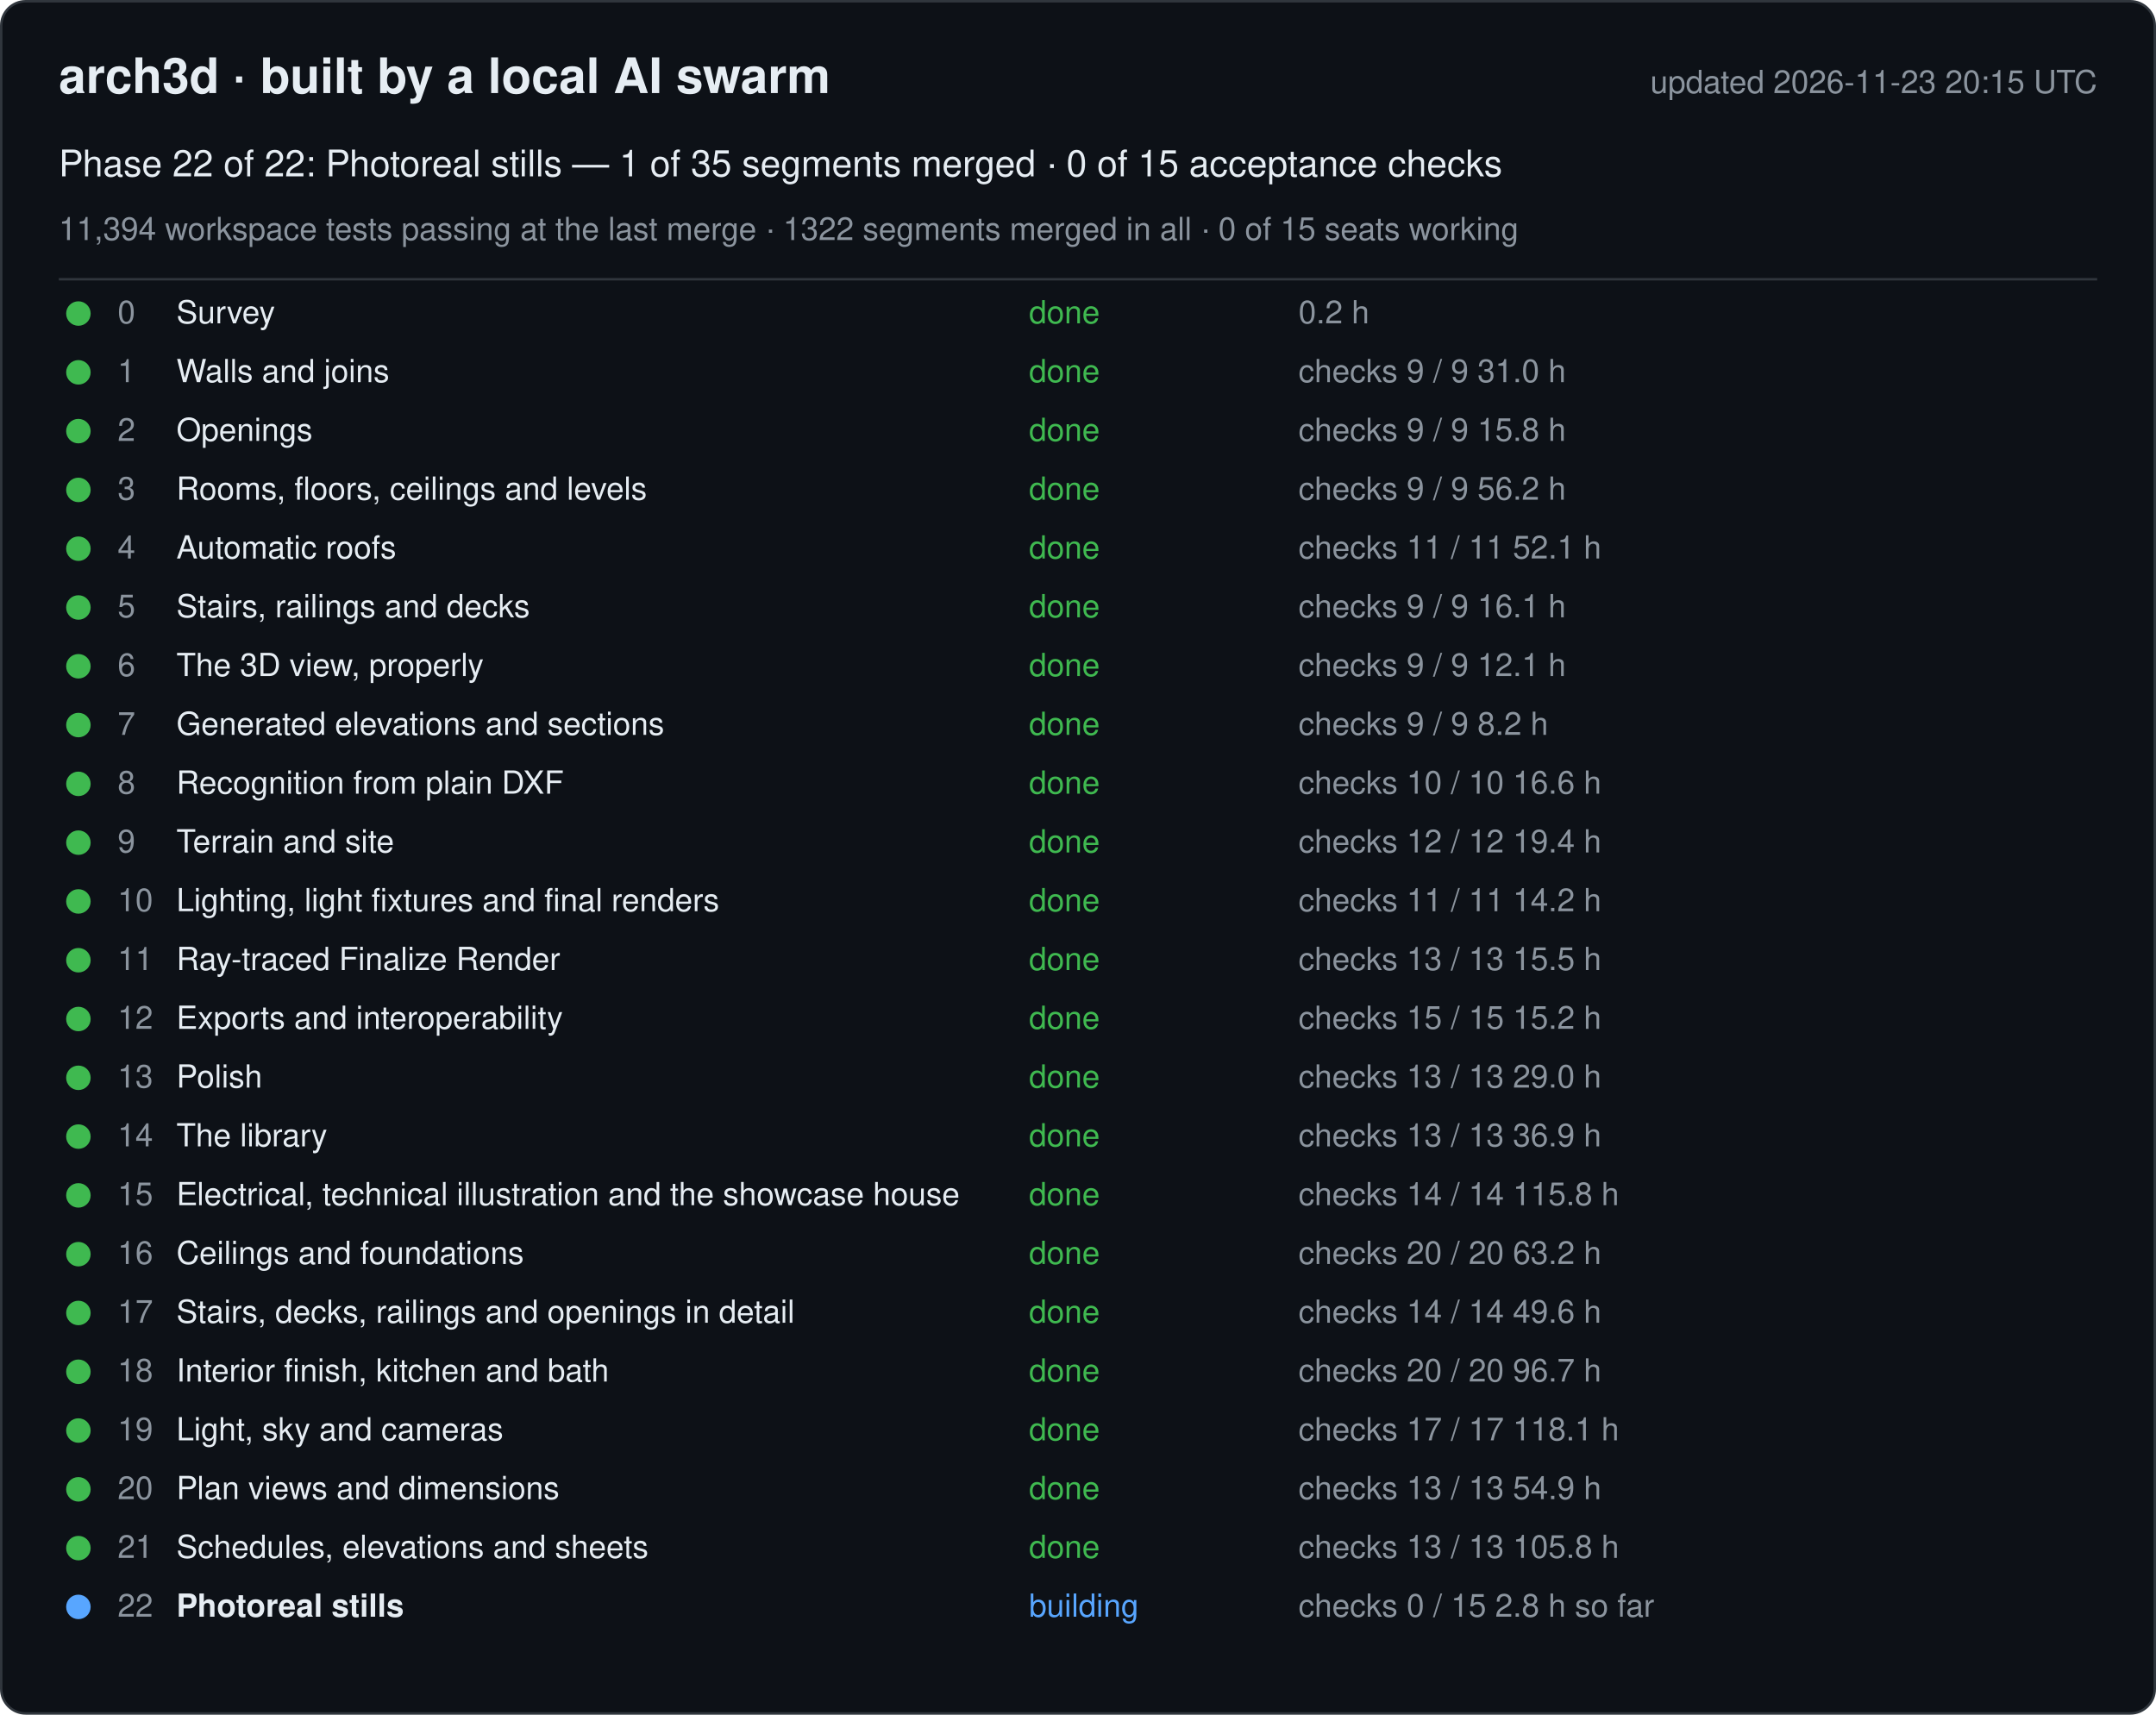
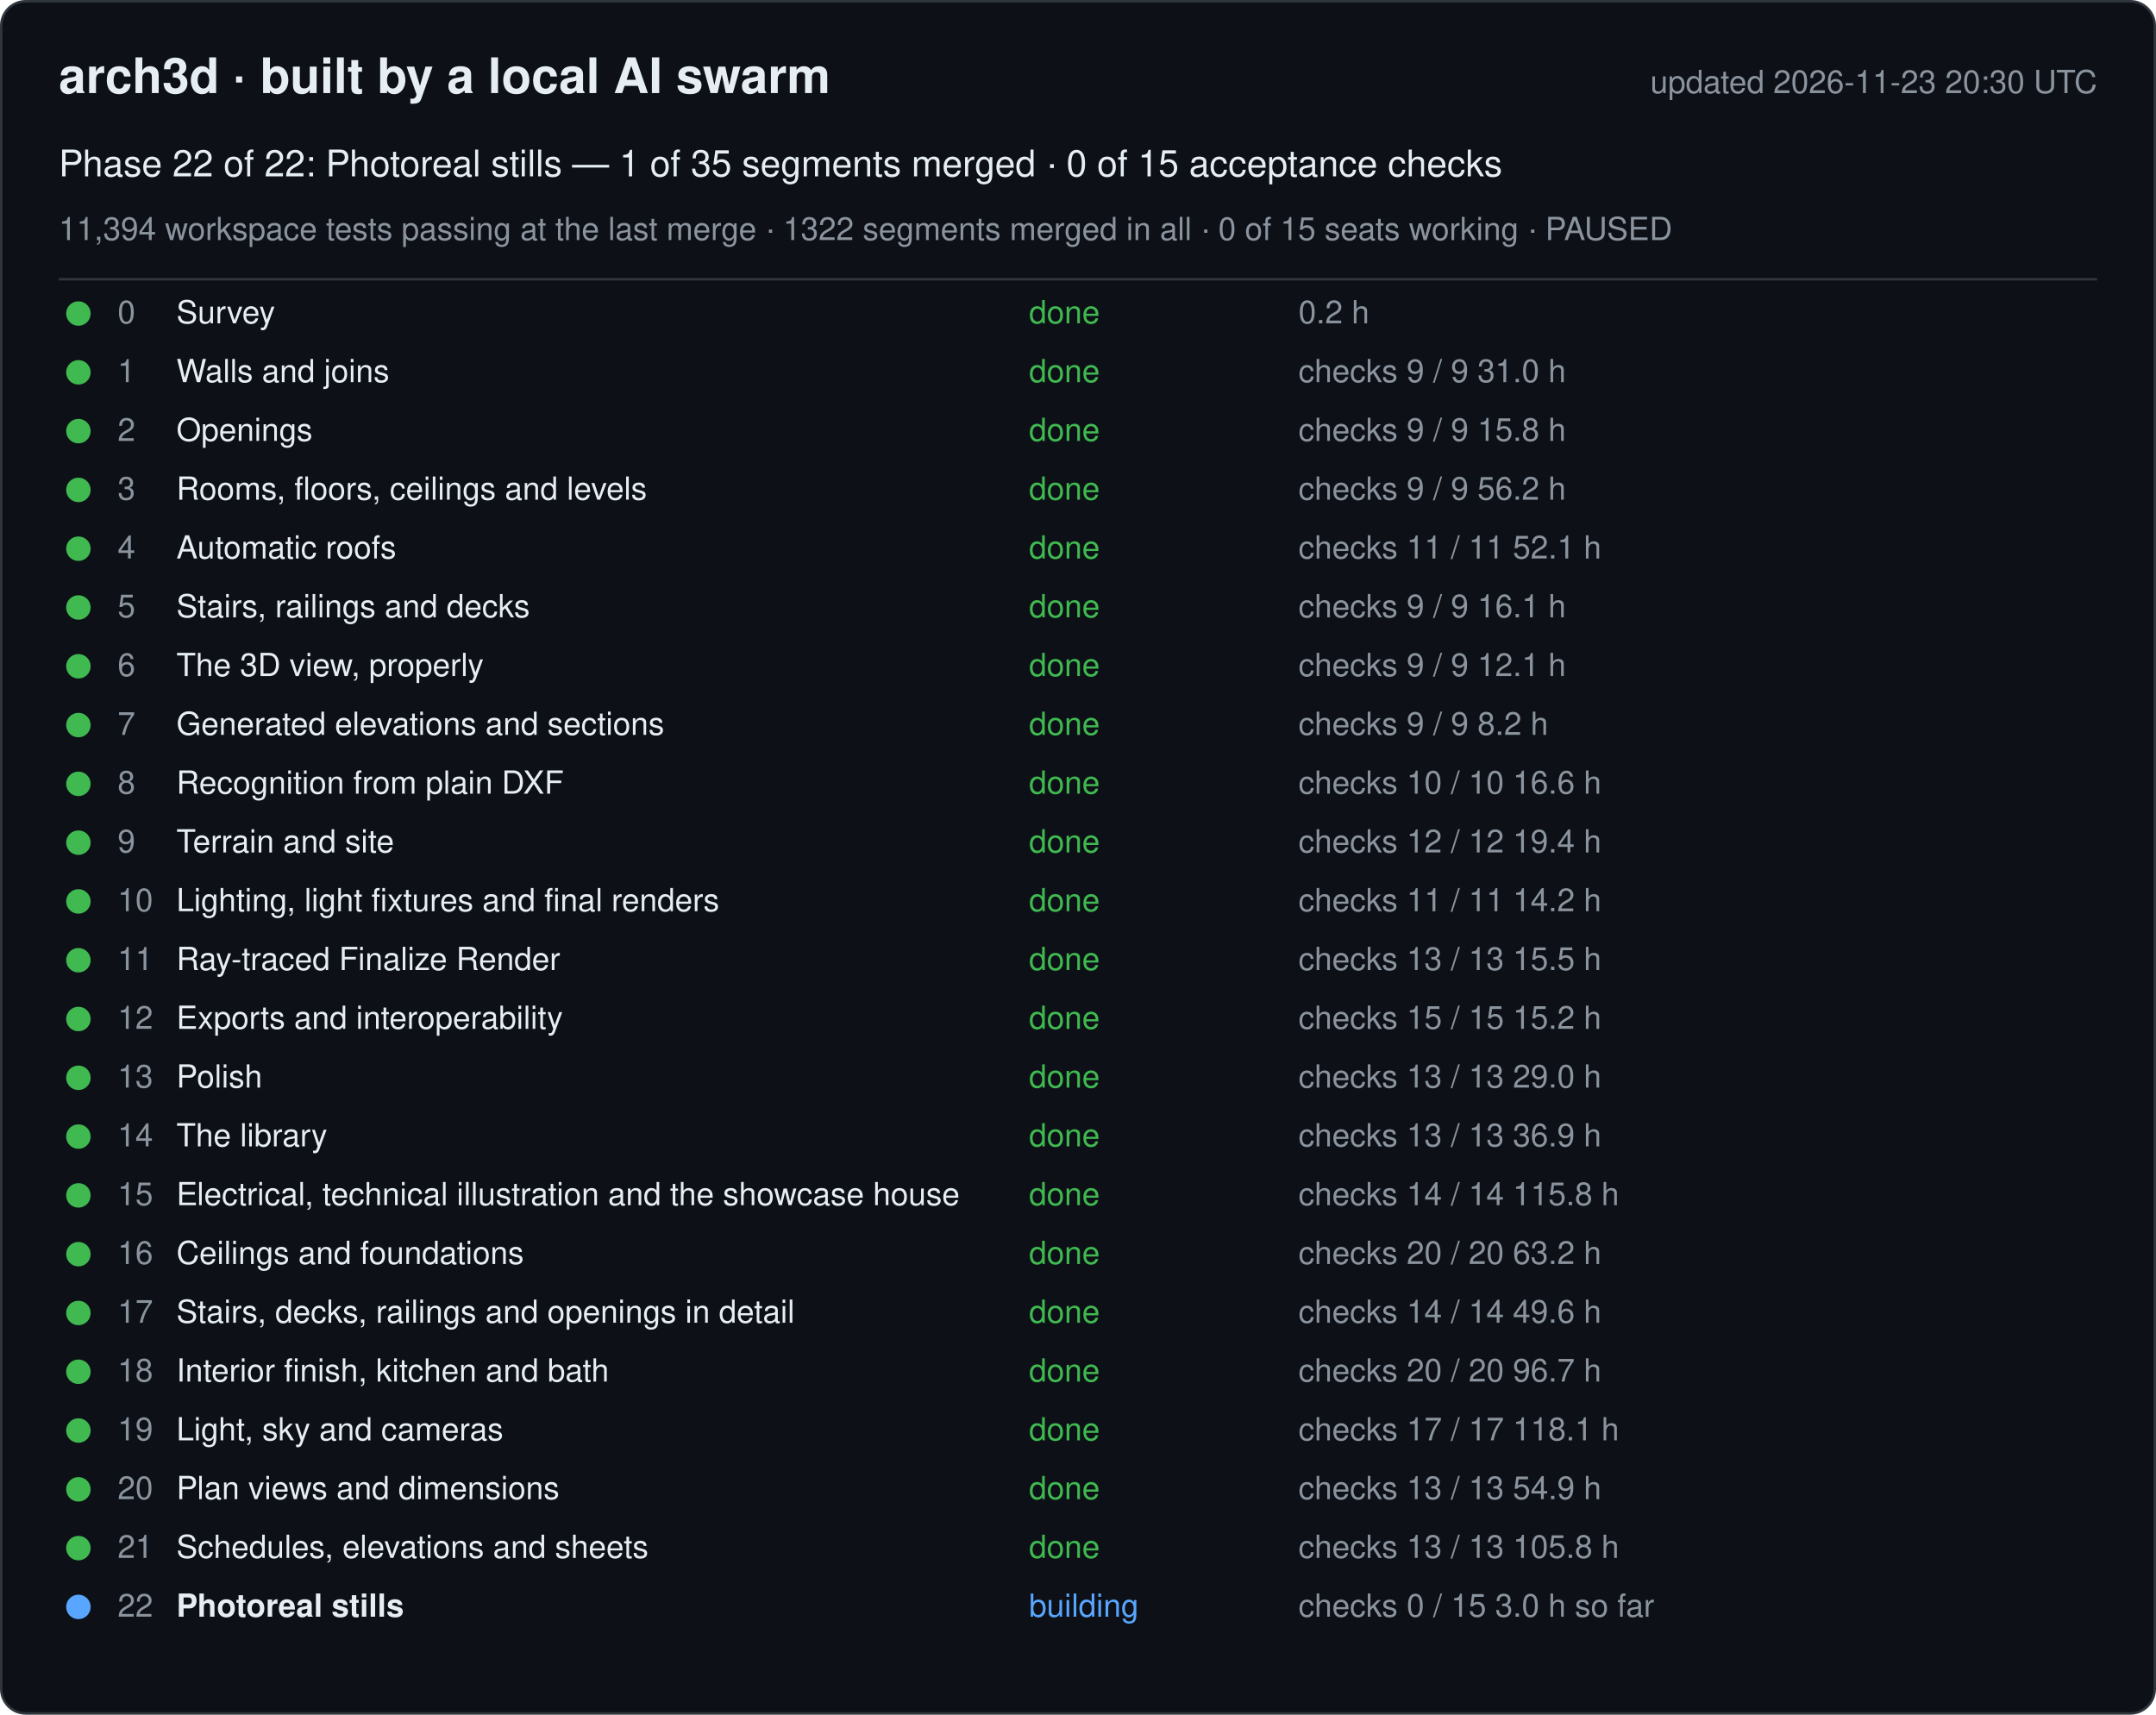
<svg xmlns="http://www.w3.org/2000/svg" width="880" height="700" viewBox="0 0 880 700" font-family="-apple-system, Segoe UI, Helvetica, Arial, sans-serif">
  <rect x="0.5" y="0.5" width="879" height="699" rx="10" fill="#0d1117" stroke="#30363d" />
  <text x="24" y="38" font-size="20" font-weight="600" fill="#e6edf3">arch3d · built by a local AI swarm</text>
-   <text x="856" y="38" font-size="13" fill="#8b949e" text-anchor="end">updated 2026-11-23 20:15 UTC</text>
+   <text x="856" y="38" font-size="13" fill="#8b949e" text-anchor="end">updated 2026-11-23 20:30 UTC</text>
  <text x="24" y="72" font-size="15" fill="#e6edf3">Phase 22 of 22: Photoreal stills — 1 of 35 segments merged · 0 of 15 acceptance checks</text>
-   <text x="24" y="98" font-size="13" fill="#8b949e">11,394 workspace tests passing at the last merge · 1322 segments merged in all · 0 of 15 seats working</text>
+   <text x="24" y="98" font-size="13" fill="#8b949e">11,394 workspace tests passing at the last merge · 1322 segments merged in all · 0 of 15 seats working · PAUSED</text>
  <line x1="24" y1="114" x2="856" y2="114" stroke="#30363d" />
  <g data-phase="0">
    <circle cx="32" cy="128" r="5" fill="#3fb950" />
    <text x="48" y="132" font-size="13" fill="#8b949e">0</text>
    <text x="72" y="132" font-size="13" fill="#e6edf3">Survey</text>
    <text x="420" y="132" font-size="13" fill="#3fb950">done</text>
    <text x="530" y="132" font-size="13" fill="#8b949e">0.2 h</text>
  </g>
  <g data-phase="1">
    <circle cx="32" cy="152" r="5" fill="#3fb950" />
    <text x="48" y="156" font-size="13" fill="#8b949e">1</text>
    <text x="72" y="156" font-size="13" fill="#e6edf3">Walls and joins</text>
    <text x="420" y="156" font-size="13" fill="#3fb950">done</text>
    <text x="530" y="156" font-size="13" fill="#8b949e">checks 9 / 9   31.0 h</text>
  </g>
  <g data-phase="2">
    <circle cx="32" cy="176" r="5" fill="#3fb950" />
    <text x="48" y="180" font-size="13" fill="#8b949e">2</text>
    <text x="72" y="180" font-size="13" fill="#e6edf3">Openings</text>
    <text x="420" y="180" font-size="13" fill="#3fb950">done</text>
    <text x="530" y="180" font-size="13" fill="#8b949e">checks 9 / 9   15.8 h</text>
  </g>
  <g data-phase="3">
    <circle cx="32" cy="200" r="5" fill="#3fb950" />
    <text x="48" y="204" font-size="13" fill="#8b949e">3</text>
    <text x="72" y="204" font-size="13" fill="#e6edf3">Rooms, floors, ceilings and levels</text>
    <text x="420" y="204" font-size="13" fill="#3fb950">done</text>
    <text x="530" y="204" font-size="13" fill="#8b949e">checks 9 / 9   56.2 h</text>
  </g>
  <g data-phase="4">
    <circle cx="32" cy="224" r="5" fill="#3fb950" />
    <text x="48" y="228" font-size="13" fill="#8b949e">4</text>
    <text x="72" y="228" font-size="13" fill="#e6edf3">Automatic roofs</text>
    <text x="420" y="228" font-size="13" fill="#3fb950">done</text>
    <text x="530" y="228" font-size="13" fill="#8b949e">checks 11 / 11   52.1 h</text>
  </g>
  <g data-phase="5">
    <circle cx="32" cy="248" r="5" fill="#3fb950" />
    <text x="48" y="252" font-size="13" fill="#8b949e">5</text>
    <text x="72" y="252" font-size="13" fill="#e6edf3">Stairs, railings and decks</text>
    <text x="420" y="252" font-size="13" fill="#3fb950">done</text>
    <text x="530" y="252" font-size="13" fill="#8b949e">checks 9 / 9   16.1 h</text>
  </g>
  <g data-phase="6">
    <circle cx="32" cy="272" r="5" fill="#3fb950" />
    <text x="48" y="276" font-size="13" fill="#8b949e">6</text>
    <text x="72" y="276" font-size="13" fill="#e6edf3">The 3D view, properly</text>
    <text x="420" y="276" font-size="13" fill="#3fb950">done</text>
    <text x="530" y="276" font-size="13" fill="#8b949e">checks 9 / 9   12.1 h</text>
  </g>
  <g data-phase="7">
    <circle cx="32" cy="296" r="5" fill="#3fb950" />
    <text x="48" y="300" font-size="13" fill="#8b949e">7</text>
    <text x="72" y="300" font-size="13" fill="#e6edf3">Generated elevations and sections</text>
    <text x="420" y="300" font-size="13" fill="#3fb950">done</text>
    <text x="530" y="300" font-size="13" fill="#8b949e">checks 9 / 9   8.2 h</text>
  </g>
  <g data-phase="8">
    <circle cx="32" cy="320" r="5" fill="#3fb950" />
    <text x="48" y="324" font-size="13" fill="#8b949e">8</text>
    <text x="72" y="324" font-size="13" fill="#e6edf3">Recognition from plain DXF</text>
    <text x="420" y="324" font-size="13" fill="#3fb950">done</text>
    <text x="530" y="324" font-size="13" fill="#8b949e">checks 10 / 10   16.6 h</text>
  </g>
  <g data-phase="9">
    <circle cx="32" cy="344" r="5" fill="#3fb950" />
    <text x="48" y="348" font-size="13" fill="#8b949e">9</text>
    <text x="72" y="348" font-size="13" fill="#e6edf3">Terrain and site</text>
    <text x="420" y="348" font-size="13" fill="#3fb950">done</text>
    <text x="530" y="348" font-size="13" fill="#8b949e">checks 12 / 12   19.4 h</text>
  </g>
  <g data-phase="10">
    <circle cx="32" cy="368" r="5" fill="#3fb950" />
    <text x="48" y="372" font-size="13" fill="#8b949e">10</text>
    <text x="72" y="372" font-size="13" fill="#e6edf3">Lighting, light fixtures and final renders</text>
    <text x="420" y="372" font-size="13" fill="#3fb950">done</text>
    <text x="530" y="372" font-size="13" fill="#8b949e">checks 11 / 11   14.2 h</text>
  </g>
  <g data-phase="11">
    <circle cx="32" cy="392" r="5" fill="#3fb950" />
    <text x="48" y="396" font-size="13" fill="#8b949e">11</text>
    <text x="72" y="396" font-size="13" fill="#e6edf3">Ray-traced Finalize Render</text>
    <text x="420" y="396" font-size="13" fill="#3fb950">done</text>
    <text x="530" y="396" font-size="13" fill="#8b949e">checks 13 / 13   15.5 h</text>
  </g>
  <g data-phase="12">
    <circle cx="32" cy="416" r="5" fill="#3fb950" />
    <text x="48" y="420" font-size="13" fill="#8b949e">12</text>
    <text x="72" y="420" font-size="13" fill="#e6edf3">Exports and interoperability</text>
    <text x="420" y="420" font-size="13" fill="#3fb950">done</text>
    <text x="530" y="420" font-size="13" fill="#8b949e">checks 15 / 15   15.2 h</text>
  </g>
  <g data-phase="13">
    <circle cx="32" cy="440" r="5" fill="#3fb950" />
    <text x="48" y="444" font-size="13" fill="#8b949e">13</text>
    <text x="72" y="444" font-size="13" fill="#e6edf3">Polish</text>
    <text x="420" y="444" font-size="13" fill="#3fb950">done</text>
    <text x="530" y="444" font-size="13" fill="#8b949e">checks 13 / 13   29.0 h</text>
  </g>
  <g data-phase="14">
    <circle cx="32" cy="464" r="5" fill="#3fb950" />
    <text x="48" y="468" font-size="13" fill="#8b949e">14</text>
    <text x="72" y="468" font-size="13" fill="#e6edf3">The library</text>
    <text x="420" y="468" font-size="13" fill="#3fb950">done</text>
    <text x="530" y="468" font-size="13" fill="#8b949e">checks 13 / 13   36.9 h</text>
  </g>
  <g data-phase="15">
    <circle cx="32" cy="488" r="5" fill="#3fb950" />
    <text x="48" y="492" font-size="13" fill="#8b949e">15</text>
    <text x="72" y="492" font-size="13" fill="#e6edf3">Electrical, technical illustration and the showcase house</text>
    <text x="420" y="492" font-size="13" fill="#3fb950">done</text>
    <text x="530" y="492" font-size="13" fill="#8b949e">checks 14 / 14   115.8 h</text>
  </g>
  <g data-phase="16">
    <circle cx="32" cy="512" r="5" fill="#3fb950" />
    <text x="48" y="516" font-size="13" fill="#8b949e">16</text>
    <text x="72" y="516" font-size="13" fill="#e6edf3">Ceilings and foundations</text>
    <text x="420" y="516" font-size="13" fill="#3fb950">done</text>
    <text x="530" y="516" font-size="13" fill="#8b949e">checks 20 / 20   63.2 h</text>
  </g>
  <g data-phase="17">
    <circle cx="32" cy="536" r="5" fill="#3fb950" />
    <text x="48" y="540" font-size="13" fill="#8b949e">17</text>
    <text x="72" y="540" font-size="13" fill="#e6edf3">Stairs, decks, railings and openings in detail</text>
    <text x="420" y="540" font-size="13" fill="#3fb950">done</text>
    <text x="530" y="540" font-size="13" fill="#8b949e">checks 14 / 14   49.6 h</text>
  </g>
  <g data-phase="18">
    <circle cx="32" cy="560" r="5" fill="#3fb950" />
    <text x="48" y="564" font-size="13" fill="#8b949e">18</text>
    <text x="72" y="564" font-size="13" fill="#e6edf3">Interior finish, kitchen and bath</text>
    <text x="420" y="564" font-size="13" fill="#3fb950">done</text>
    <text x="530" y="564" font-size="13" fill="#8b949e">checks 20 / 20   96.7 h</text>
  </g>
  <g data-phase="19">
    <circle cx="32" cy="584" r="5" fill="#3fb950" />
    <text x="48" y="588" font-size="13" fill="#8b949e">19</text>
    <text x="72" y="588" font-size="13" fill="#e6edf3">Light, sky and cameras</text>
    <text x="420" y="588" font-size="13" fill="#3fb950">done</text>
    <text x="530" y="588" font-size="13" fill="#8b949e">checks 17 / 17   118.1 h</text>
  </g>
  <g data-phase="20">
    <circle cx="32" cy="608" r="5" fill="#3fb950" />
    <text x="48" y="612" font-size="13" fill="#8b949e">20</text>
    <text x="72" y="612" font-size="13" fill="#e6edf3">Plan views and dimensions</text>
    <text x="420" y="612" font-size="13" fill="#3fb950">done</text>
    <text x="530" y="612" font-size="13" fill="#8b949e">checks 13 / 13   54.9 h</text>
  </g>
  <g data-phase="21">
    <circle cx="32" cy="632" r="5" fill="#3fb950" />
    <text x="48" y="636" font-size="13" fill="#8b949e">21</text>
    <text x="72" y="636" font-size="13" fill="#e6edf3">Schedules, elevations and sheets</text>
    <text x="420" y="636" font-size="13" fill="#3fb950">done</text>
    <text x="530" y="636" font-size="13" fill="#8b949e">checks 13 / 13   105.8 h</text>
  </g>
  <g data-phase="22">
    <circle cx="32" cy="656" r="5" fill="#58a6ff" />
    <text x="48" y="660" font-size="13" fill="#8b949e">22</text>
    <text x="72" y="660" font-size="13" fill="#e6edf3" font-weight="600">Photoreal stills</text>
    <text x="420" y="660" font-size="13" fill="#58a6ff">building</text>
-     <text x="530" y="660" font-size="13" fill="#8b949e">checks 0 / 15   2.8 h so far</text>
+     <text x="530" y="660" font-size="13" fill="#8b949e">checks 0 / 15   3.0 h so far</text>
  </g>
</svg>
